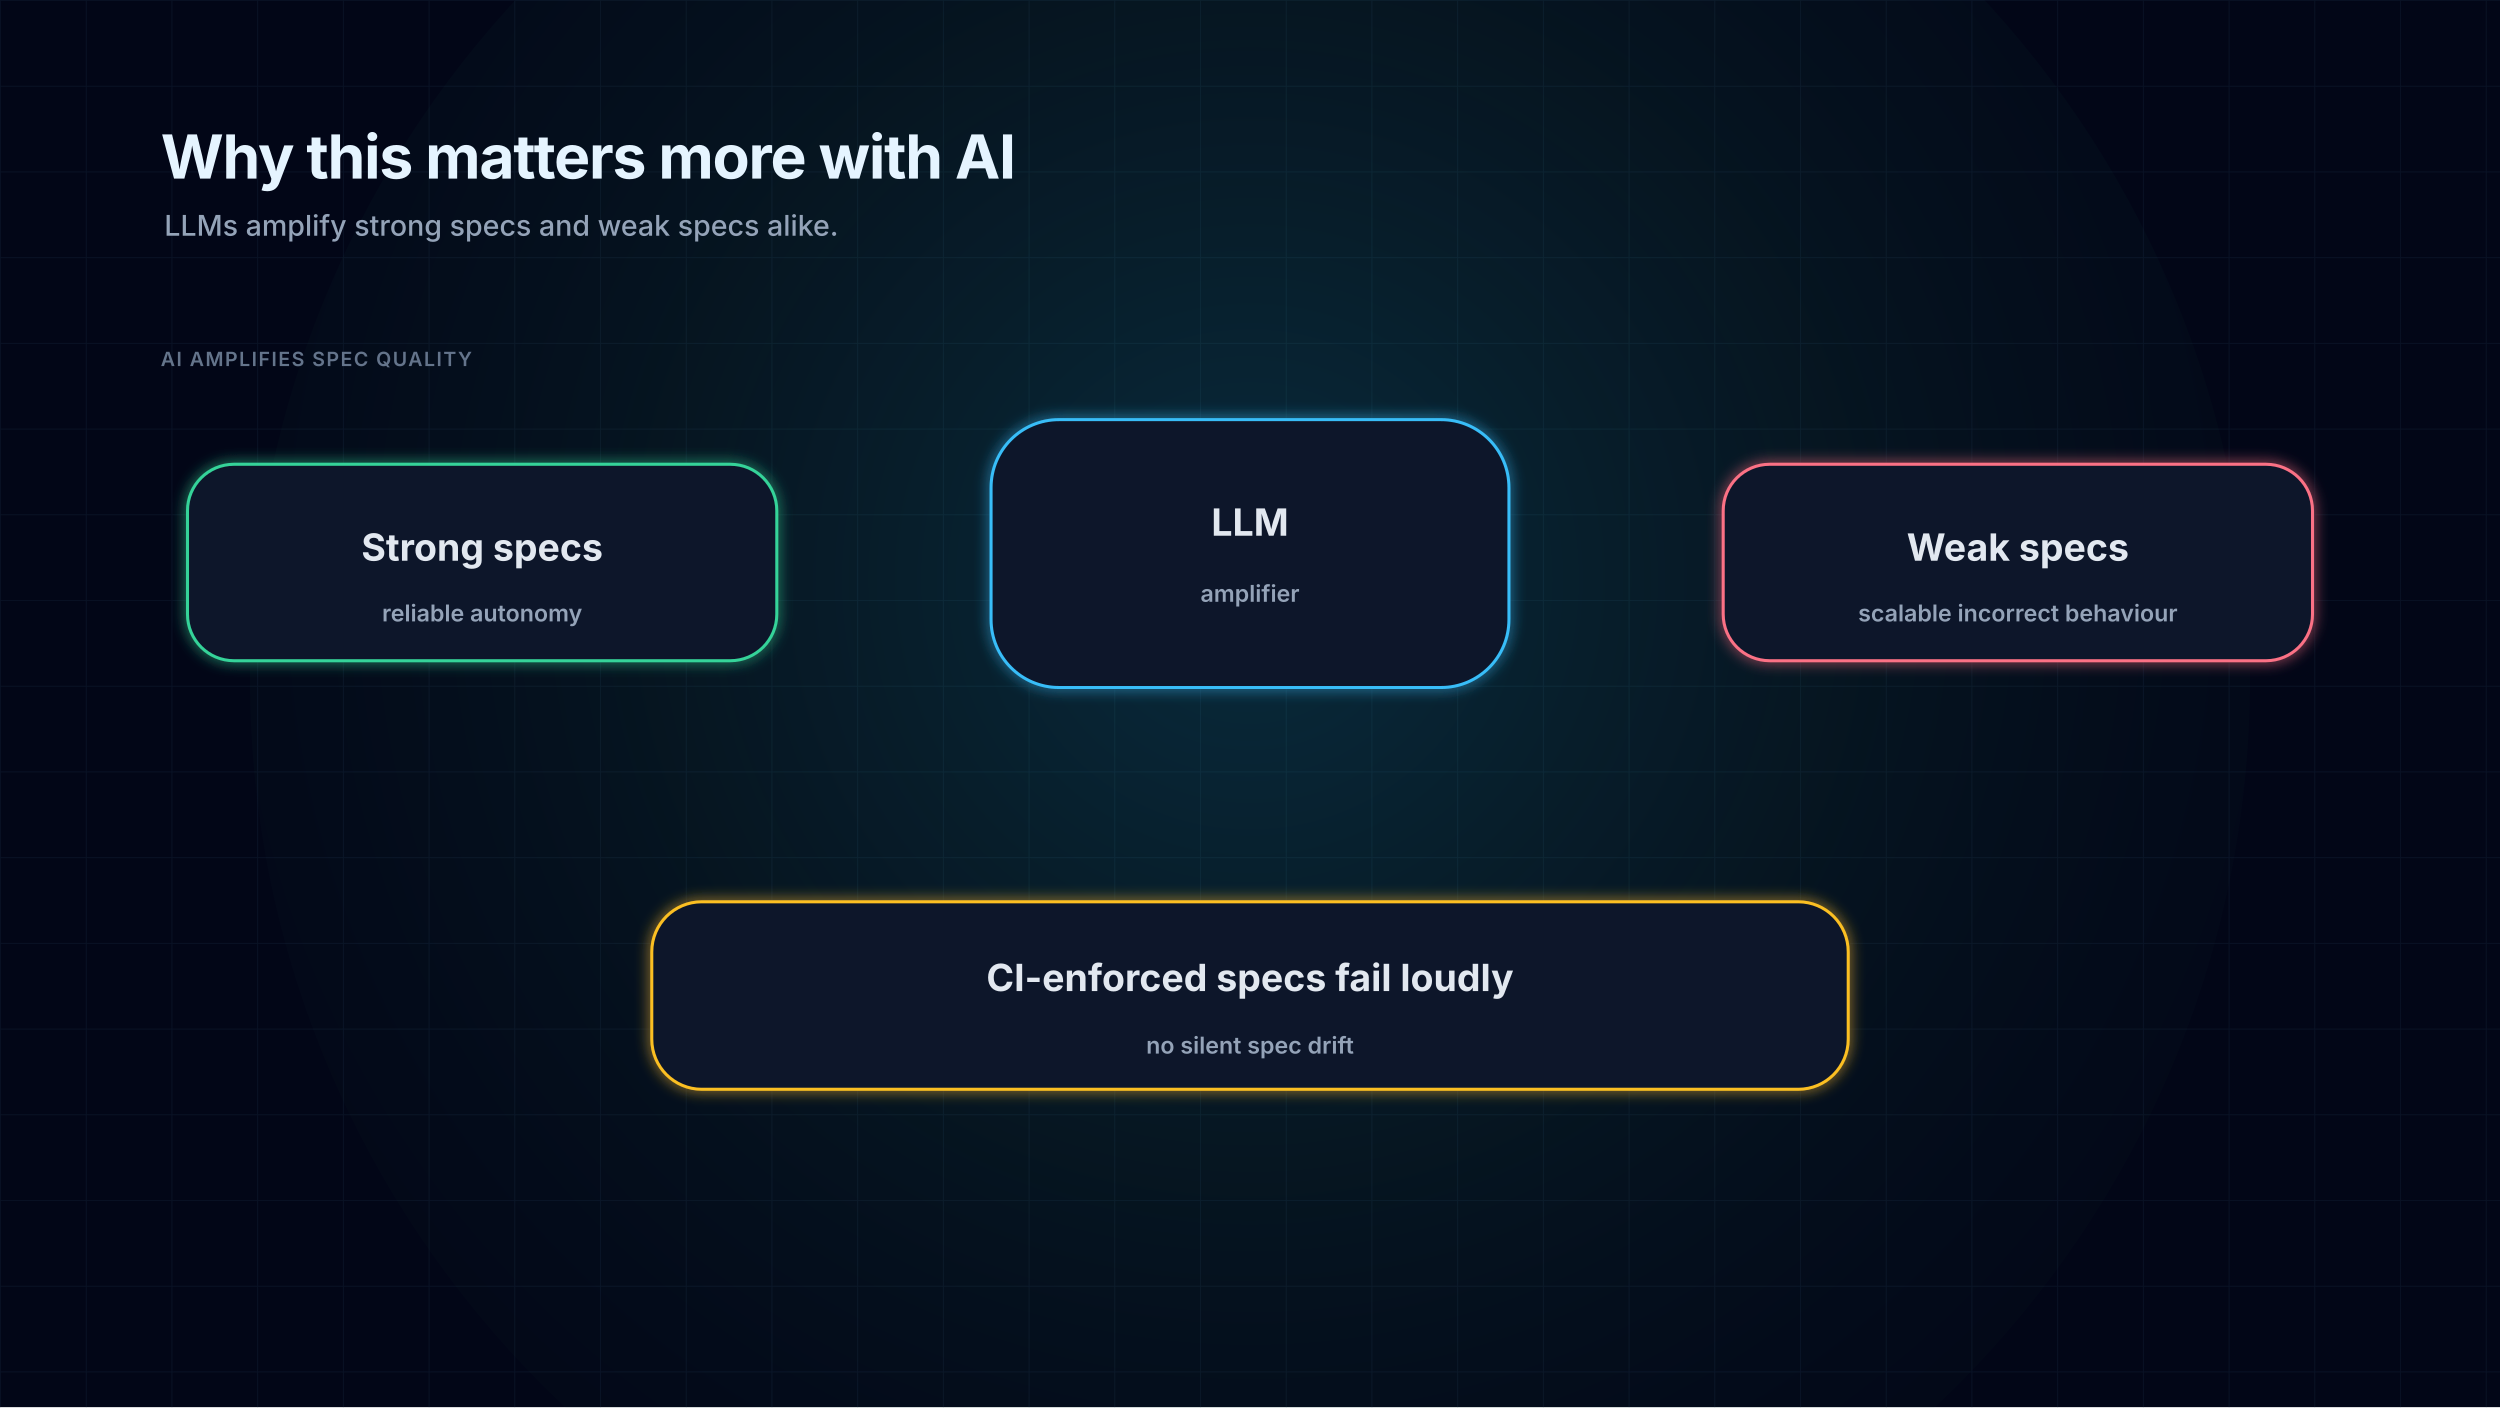
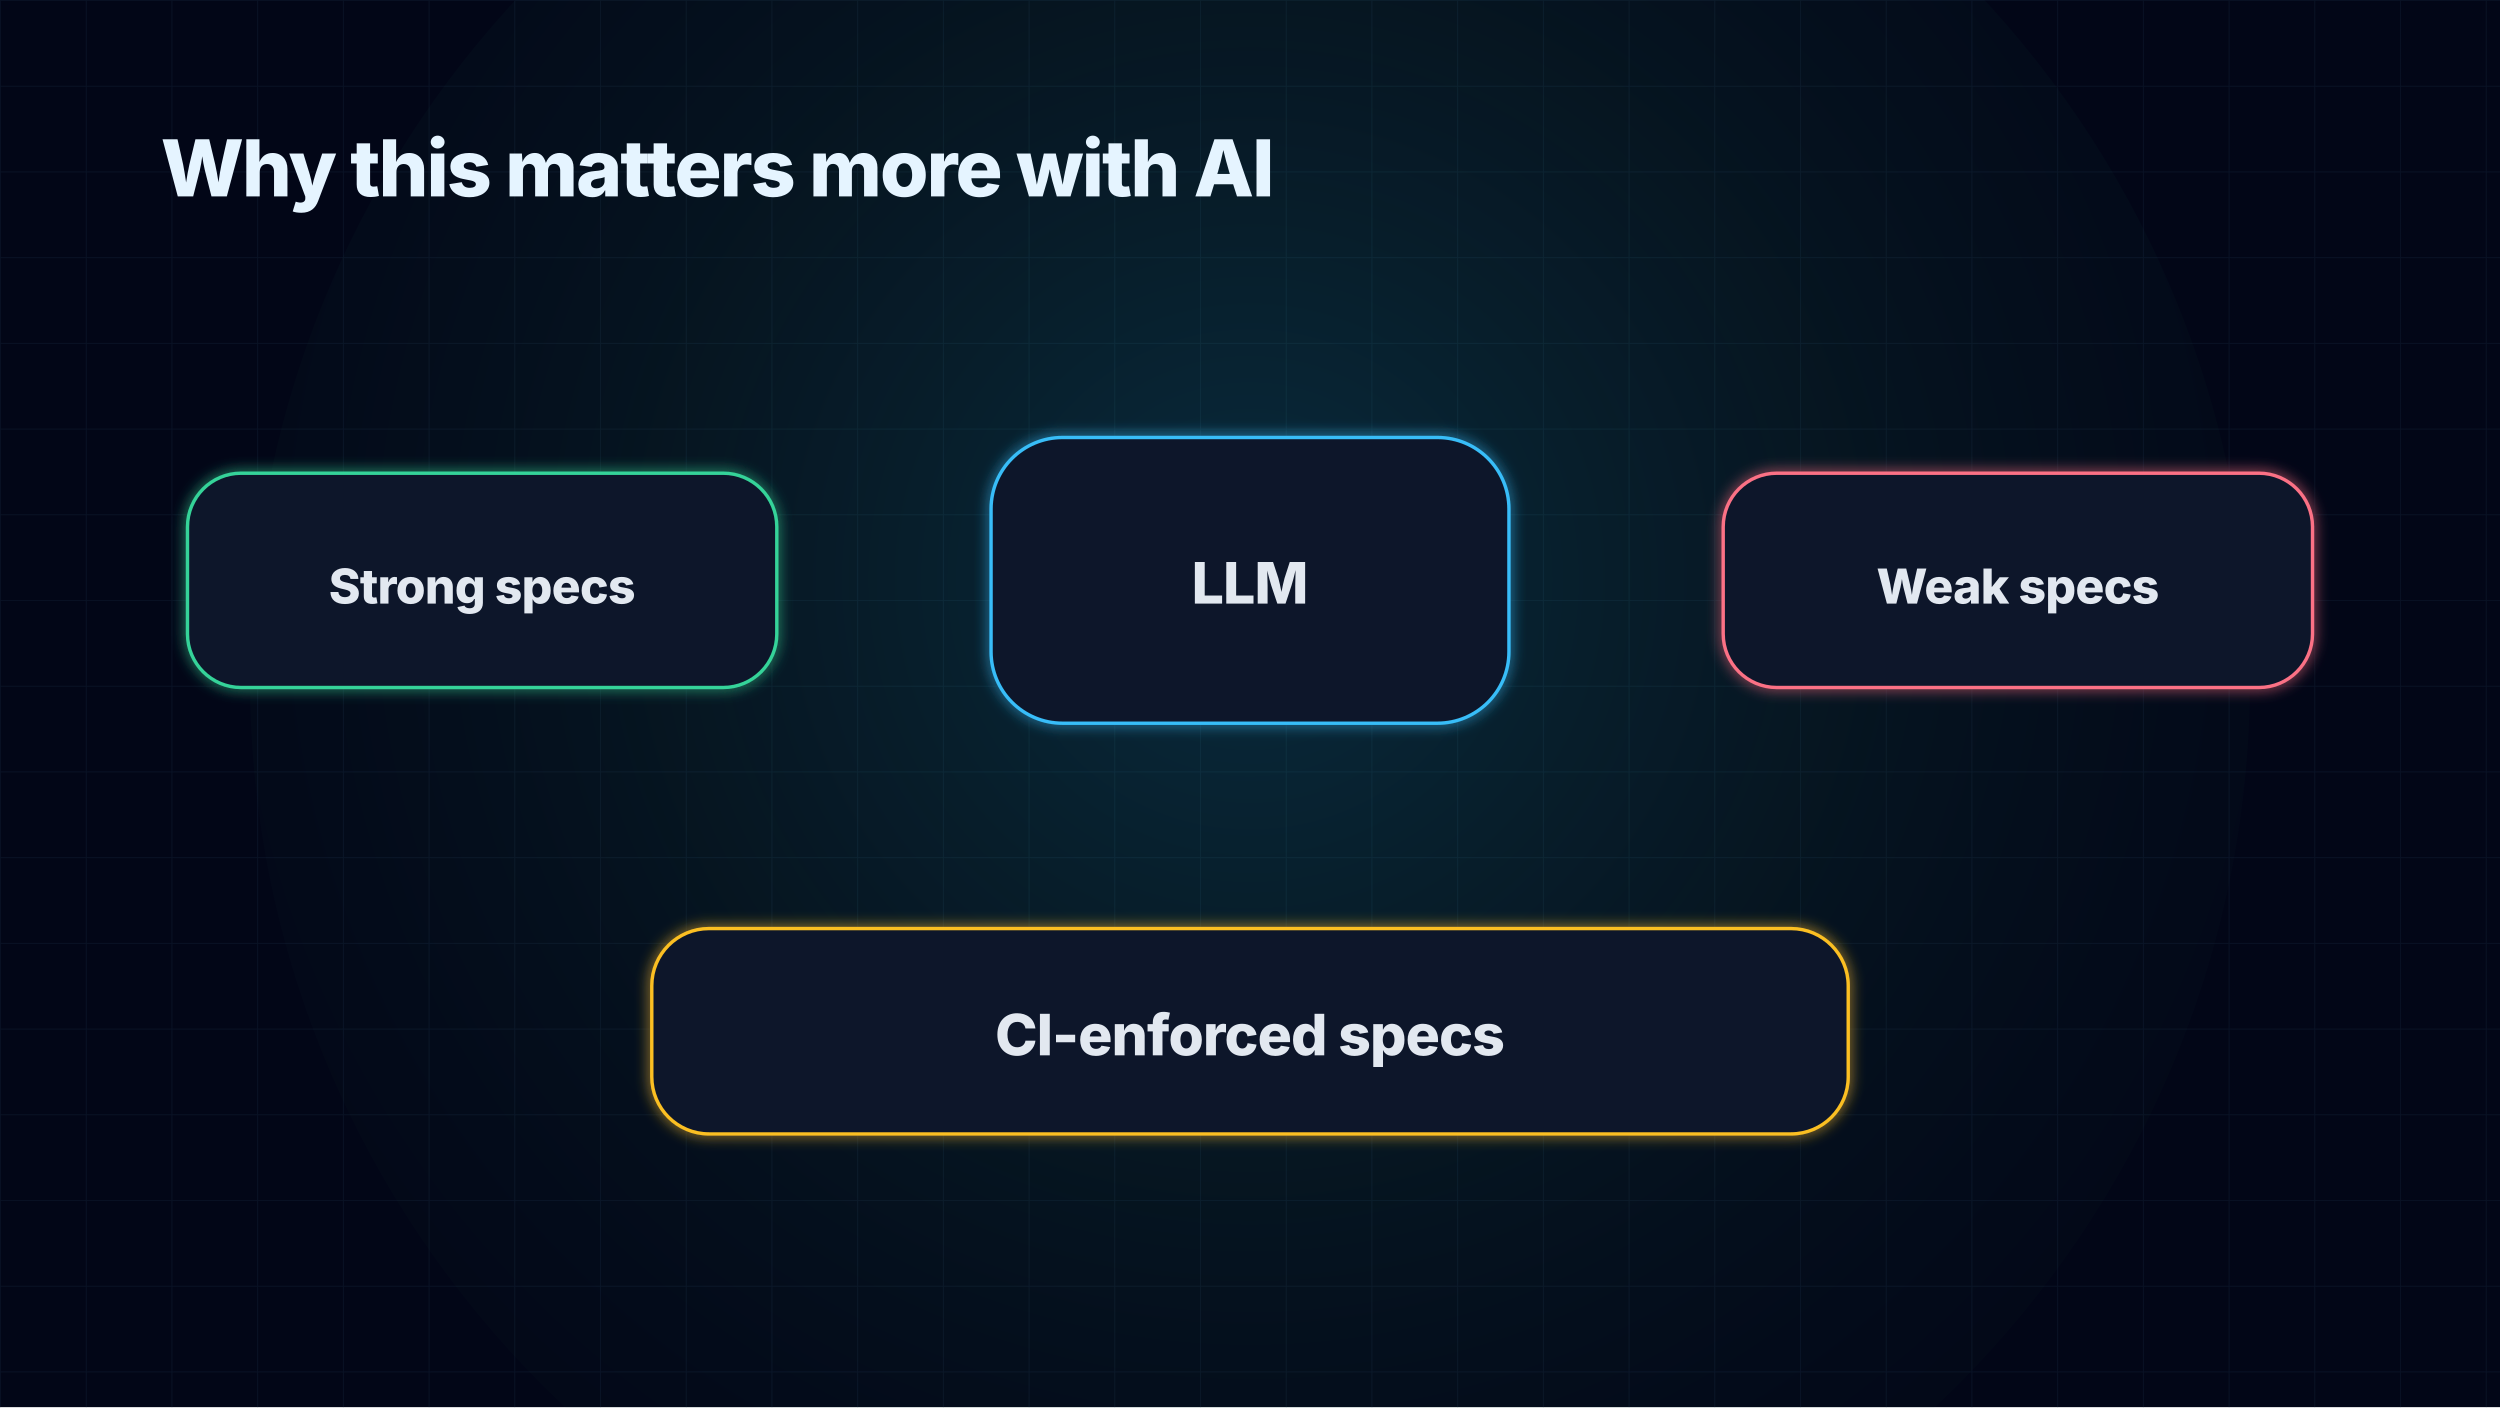
<svg xmlns="http://www.w3.org/2000/svg" width="1400" height="788" viewBox="0 0 1400 788" role="img" aria-labelledby="title desc">
  <defs>
    <pattern id="grid" width="48" height="48" patternUnits="userSpaceOnUse">
      <path d="M48 0 L0 0 0 48" fill="none" stroke="#102033" stroke-width="1" opacity="0.48" />
    </pattern>
    <radialGradient id="halo" cx="50%" cy="45%" r="70%">
      <stop offset="0%" stop-color="#22d3ee" stop-opacity="0.18" />
      <stop offset="48%" stop-color="#34d399" stop-opacity="0.06" />
      <stop offset="100%" stop-color="#020617" stop-opacity="0" />
    </radialGradient>
    <filter id="glow">
      <feGaussianBlur stdDeviation="4" result="blur" />
      <feMerge>
        <feMergeNode in="blur" />
        <feMergeNode in="SourceGraphic" />
      </feMerge>
    </filter>
    <marker id="arrow" markerWidth="12" markerHeight="12" refX="9" refY="4" orient="auto" markerUnits="strokeWidth">
      <path d="M0,0 L0,8 L11,4 z" fill="#22d3ee" opacity=".9" />
    </marker>
    <marker id="arrowG" markerWidth="12" markerHeight="12" refX="9" refY="4" orient="auto" markerUnits="strokeWidth">
      <path d="M0,0 L0,8 L11,4 z" fill="#34d399" opacity=".9" />
    </marker>
  </defs>
  <style>
    .bg{fill:#020617}.grid{fill:url(#grid)}.halo{fill:url(#halo)}
-     .title{font:700 34px Inter, ui-sans-serif, system-ui, -apple-system, Segoe UI, sans-serif; fill:#e5f4ff; letter-spacing:-.7px}
-     .subtitle{font:500 16px Inter, ui-sans-serif, system-ui, -apple-system, Segoe UI, sans-serif; fill:#94a3b8}
-     .pillText{font:700 21px Inter, ui-sans-serif, system-ui, -apple-system, Segoe UI, sans-serif; fill:#e2e8f0}
-     .small{font:600 13px Inter, ui-sans-serif, system-ui, -apple-system, Segoe UI, sans-serif; fill:#94a3b8}
-     .micro{font:600 11px Inter, ui-sans-serif, system-ui, -apple-system, Segoe UI, sans-serif; fill:#64748b; letter-spacing:.8px;text-transform:uppercase}
-     .card{fill:#0f172a;stroke-width:1.7;filter:url(#glow)}
+     .title{font:800 44px Inter, ui-sans-serif, system-ui, -apple-system, Segoe UI, sans-serif; fill:#e5f4ff; letter-spacing:-1.1px}
+     .pillText{font:800 32px Inter, ui-sans-serif, system-ui, -apple-system, Segoe UI, sans-serif; fill:#e2e8f0; letter-spacing:-.5px}
+     .pillTextSmall{font:800 27px Inter, ui-sans-serif, system-ui, -apple-system, Segoe UI, sans-serif; fill:#e2e8f0; letter-spacing:-.4px}
+     .card{fill:#0f172a;stroke-width:1.9;filter:url(#glow)}
    .cyan{stroke:#22d3ee}.green{stroke:#34d399}.blue{stroke:#38bdf8}.violet{stroke:#a78bfa}.amber{stroke:#fbbf24}.rose{stroke:#fb7185}.slate{stroke:#64748b}
-     .line{fill:none;stroke:#22d3ee;stroke-width:3;stroke-linecap:round;stroke-linejoin:round;filter:url(#glow);opacity:.9;marker-end:url(#arrow)}
-     .line2{fill:none;stroke:#34d399;stroke-width:3;stroke-linecap:round;stroke-linejoin:round;filter:url(#glow);opacity:.85;marker-end:url(#arrowG)}
-     .dash{stroke-dasharray:9 8}.thin{fill:none;stroke-width:2.2;stroke-linecap:round;opacity:.7}.check{fill:none;stroke:#34d399;stroke-width:7;stroke-linecap:round;stroke-linejoin:round;filter:url(#glow)}
+     .line{fill:none;stroke:#22d3ee;stroke-width:3.5;stroke-linecap:round;stroke-linejoin:round;filter:url(#glow);opacity:.9;marker-end:url(#arrow)}
+     .line2{fill:none;stroke:#34d399;stroke-width:3.5;stroke-linecap:round;stroke-linejoin:round;filter:url(#glow);opacity:.85;marker-end:url(#arrowG)}
+     .dash{stroke-dasharray:9 8}.check{fill:none;stroke:#34d399;stroke-width:8;stroke-linecap:round;stroke-linejoin:round;filter:url(#glow)}
  </style>
  <rect class="bg" width="1400" height="788" />
  <rect class="grid" width="1400" height="788" />
  <circle class="halo" cx="700" cy="380" r="560" />
-   <text x="90" y="100" class="title">Why this matters more with AI</text>
-   <text x="92" y="132" class="subtitle">LLMs amplify strong specs and weak specs alike.</text>
-   <text x="90" y="205" class="micro">AI AMPLIFIES SPEC QUALITY</text>
-   <rect x="555" y="235" width="290" height="150" rx="38" class="card blue" />
-   <text x="700" y="300" text-anchor="middle" class="pillText">LLM</text>
-   <text x="700" y="337" text-anchor="middle" class="small">amplifier</text>
-   <rect x="105" y="260" width="330" height="110" rx="26" class="card green" />
-   <text x="270" y="314" text-anchor="middle" class="pillText">Strong specs</text>
-   <text x="270" y="348" text-anchor="middle" class="small">reliable autonomy</text>
-   <rect x="965" y="260" width="330" height="110" rx="26" class="card rose" />
-   <text x="1130" y="314" text-anchor="middle" class="pillText">Weak specs</text>
-   <text x="1130" y="348" text-anchor="middle" class="small">scalable incorrect behaviour</text>
-   <path d="M435 315 C490 315 510 315 555 315" class="line2" />
-   <path d="M845 315 C890 315 910 315 965 315" class="line" />
-   <rect x="365" y="505" width="670" height="105" rx="28" class="card amber" />
-   <text x="700" y="555" text-anchor="middle" class="pillText">CI-enforced specs fail loudly</text>
-   <text x="700" y="590" text-anchor="middle" class="small">no silent spec drift</text>
+   <text x="90" y="110" class="title">Why this matters more with AI</text>
+   <rect x="555" y="245" width="290" height="160" rx="40" class="card blue" />
+   <text x="700" y="338" text-anchor="middle" class="pillText">LLM</text>
+   <rect x="105" y="265" width="330" height="120" rx="30" class="card green" />
+   <text x="270" y="338" text-anchor="middle" class="pillTextSmall">Strong specs</text>
+   <rect x="965" y="265" width="330" height="120" rx="30" class="card rose" />
+   <text x="1130" y="338" text-anchor="middle" class="pillTextSmall">Weak specs</text>
+   <path d="M435 325 C490 325 510 325 555 325" class="line2" />
+   <path d="M845 325 C890 325 910 325 965 325" class="line" />
+   <rect x="365" y="520" width="670" height="115" rx="32" class="card amber" />
+   <text x="700" y="591" text-anchor="middle" class="pillText">CI-enforced specs</text>
</svg>
